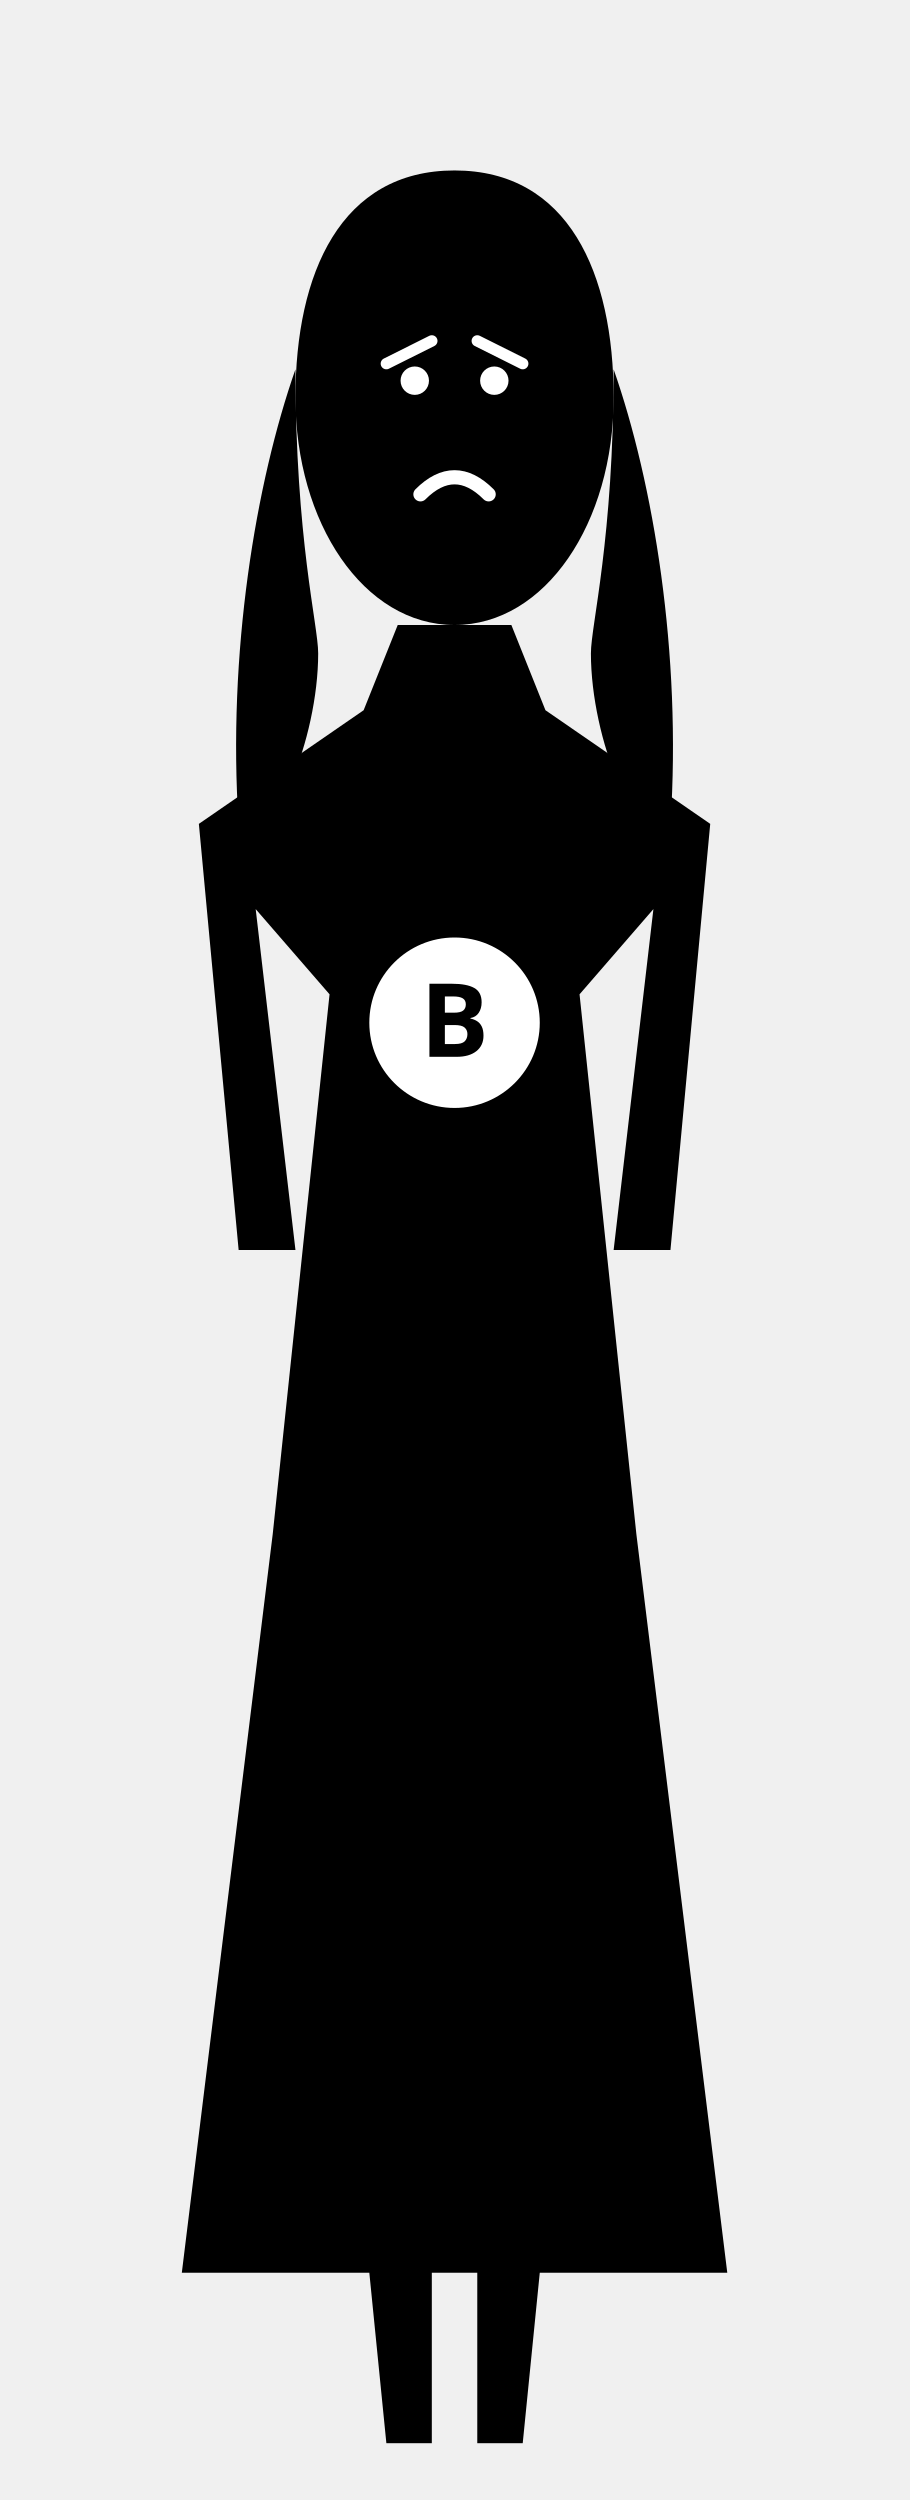
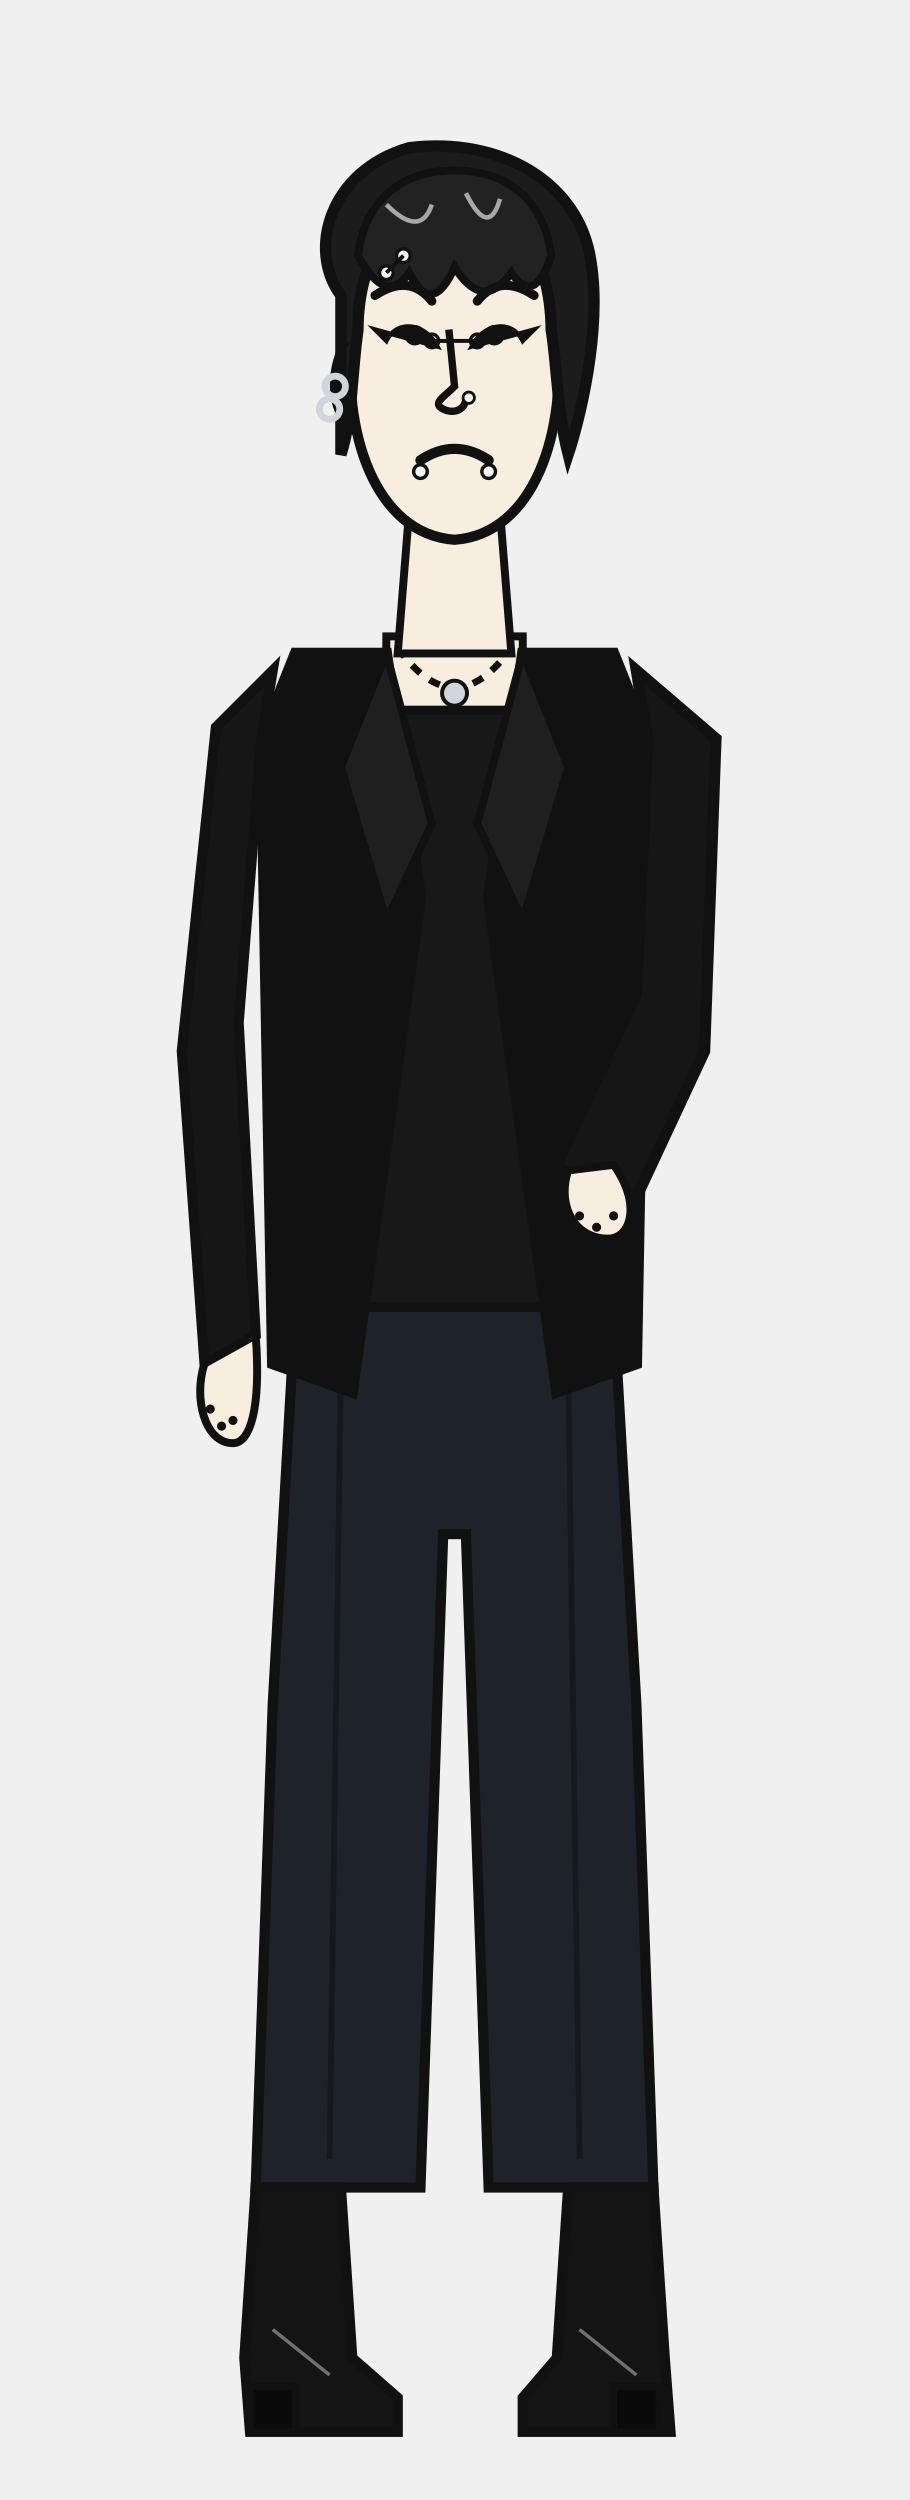
- <svg xmlns="http://www.w3.org/2000/svg" viewBox="0 0 160 440" width="160" height="440">
-   <path d="M80,30 C60,30 52,48 52,70 C52,92 64,110 80,110 C96,110 108,92 108,70 C108,48 100,30 80,30 Z" fill="#000000" />
-   <path d="M52,65 C45,85 40,115 42,145 C48,150 56,130 56,115 C56,110 52,95 52,65 Z" fill="#000000" />
-   <path d="M108,65 C115,85 120,115 118,145 C112,150 104,130 104,115 C104,110 108,95 108,65 Z" fill="#000000" />
-   <path d="M70,110 L90,110 L96,125 L125,145 L118,220 L108,220 L115,160 L102,175 L112,270 L128,400 L95,400 L92,430 L84,430 L84,400 L76,400 L76,430 L68,430 L65,400 L32,400 L48,270 L58,175 L45,160 L52,220 L42,220 L35,145 L64,125 Z" fill="#000000" />
-   <circle cx="80" cy="180" r="16" fill="#ffffff" stroke="#000000" stroke-width="2" />
-   <text x="80" y="186" font-family="sans-serif" font-size="18" font-weight="bold" fill="#000000" text-anchor="middle">B</text>
-   <line x1="68" y1="64" x2="76" y2="60" stroke="#ffffff" stroke-width="2" stroke-linecap="round" />
-   <line x1="92" y1="64" x2="84" y2="60" stroke="#ffffff" stroke-width="2" stroke-linecap="round" />
-   <circle cx="73" cy="67" r="2.5" fill="#ffffff" />
-   <circle cx="87" cy="67" r="2.5" fill="#ffffff" />
-   <path d="M74,87 Q80,81 86,87" fill="none" stroke="#ffffff" stroke-width="2.5" stroke-linecap="round" />
+ <svg xmlns="http://www.w3.org/2000/svg" viewBox="0 0 160 440" width="160" height="440" class="character-billi character-pose-sad">
+   <path class="billi-pants" d="M 52 230 L 108 230 L 112 300 L 115 385 L 86 385 L 82 270 L 78 270 L 74 385 L 45 385 L 48 300 Z" fill="#1e232a" stroke="#111111" stroke-width="1.8" />
+   <line x1="60" y1="240" x2="58" y2="380" stroke="#111111" stroke-width="1.0" opacity="0.6" />
+   <line x1="100" y1="240" x2="102" y2="380" stroke="#111111" stroke-width="1.0" opacity="0.6" />
+   <path class="billi-boot-left" d="M 45 385 L 60 385 L 62 415 L 70 422 L 70 428 L 44 428 L 43 415 Z" fill="#141414" stroke="#111111" stroke-width="1.8" />
+   <rect x="44" y="420" width="8" height="8" fill="#0a0a0a" stroke="#111111" stroke-width="1.2" />
+   <line x1="48" y1="410" x2="58" y2="418" stroke="#ffffff" stroke-width="0.6" opacity="0.4" />
+   <path class="billi-boot-right" d="M 100 385 L 115 385 L 117 415 L 118 428 L 92 428 L 92 422 L 98 415 Z" fill="#141414" stroke="#111111" stroke-width="1.8" />
+   <rect x="108" y="420" width="8" height="8" fill="#0a0a0a" stroke="#111111" stroke-width="1.2" />
+   <line x1="102" y1="410" x2="112" y2="418" stroke="#ffffff" stroke-width="0.6" opacity="0.4" />
+   <path class="billi-skin-chest" d="M 68 112 L 92 112 C 92 125 94 140 80 148 C 66 140 68 125 68 112 Z" fill="#f8eedf" stroke="#111111" stroke-width="1.4" />
+   <g class="billi-tattoo-mariposa" transform="translate(80, 134) scale(0.7)">
+     <ellipse cx="0" cy="0" rx="2" ry="7" fill="#111111" />
+     <circle cx="0" cy="-8" r="1.8" fill="#111111" />
+     <path d="M 0 -9 Q -3 -13 -6 -12 M 0 -9 Q 3 -13 6 -12" fill="none" stroke="#111111" stroke-width="0.8" />
+     <path d="M -2 -4 C -12 -14 -22 -12 -24 -2 C -24 6 -14 8 -2 2 Z" fill="#1c1c1c" stroke="#111111" stroke-width="1.0" />
+     <path d="M 2 -4 C 12 -14 22 -12 24 -2 C 24 6 14 8 2 2 Z" fill="#1c1c1c" stroke="#111111" stroke-width="1.0" />
+     <line x1="-5" y1="-3" x2="-16" y2="-6" stroke="#ffffff" stroke-width="0.5" opacity="0.7" />
+     <line x1="-4" y1="0" x2="-14" y2="2" stroke="#ffffff" stroke-width="0.5" opacity="0.7" />
+     <line x1="5" y1="-3" x2="16" y2="-6" stroke="#ffffff" stroke-width="0.5" opacity="0.7" />
+     <line x1="4" y1="0" x2="14" y2="2" stroke="#ffffff" stroke-width="0.5" opacity="0.7" />
+     <path d="M -2 2 C -10 6 -14 14 -8 18 C -2 18 -1 10 -1 4 Z" fill="#1c1c1c" stroke="#111111" stroke-width="0.9" />
+     <path d="M 2 2 C 10 6 14 14 8 18 C 2 18 1 10 1 4 Z" fill="#1c1c1c" stroke="#111111" stroke-width="0.9" />
+   </g>
+   <path d="M 70 114 Q 80 128 90 114" fill="none" stroke="#111111" stroke-width="1.2" stroke-dasharray="2,2" />
+   <circle cx="80" cy="122" r="2.2" fill="#d1d5db" stroke="#111111" stroke-width="0.7" />
+   <path class="billi-shirt" d="M 64 125 L 96 125 L 98 230 L 62 230 Z" fill="#181818" stroke="#111111" stroke-width="1.6" />
+   <path class="billi-blazer-body" d="M 52 115 L 68 115 L 74 158 L 62 245 L 48 240 L 46 130 Z" fill="#111111" stroke="#111111" stroke-width="2.0" />
+   <path class="billi-blazer-body-right" d="M 108 115 L 92 115 L 86 158 L 98 245 L 112 240 L 114 130 Z" fill="#111111" stroke="#111111" stroke-width="2.0" />
+   <polygon points="68,115 76,145 68,162 60,135" fill="#1f1f1f" stroke="#111111" stroke-width="1.4" />
+   <polygon points="92,115 84,145 92,162 100,135" fill="#1f1f1f" stroke="#111111" stroke-width="1.4" />
+   <path class="billi-arm-left" d="M 48 118 L 38 128 L 32 185 L 36 240 L 45 235 L 42 180 L 46 130 Z" fill="#161616" stroke="#111111" stroke-width="1.8" />
+   <path class="billi-hand-left" d="M 36 240 C 34 246 36 254 41 254 C 44 254 46 248 45 235 Z" fill="#f8eedf" stroke="#111111" stroke-width="1.4" />
+   <circle cx="37" cy="248" r="0.8" fill="#111111" />
+   <circle cx="39" cy="251" r="0.8" fill="#111111" />
+   <circle cx="41" cy="250" r="0.8" fill="#111111" />
+   <path class="billi-arm-right" d="M 112 118 L 126 130 L 124 185 L 110 215 L 98 205 L 112 175 L 114 130 Z" fill="#161616" stroke="#111111" stroke-width="2.0" />
+   <path class="billi-hand-right" d="M 100 206 C 98 212 101 218 107 218 C 111 218 113 212 108 205 Z" fill="#f8eedf" stroke="#111111" stroke-width="1.4" />
+   <circle cx="102" cy="214" r="0.8" fill="#111111" />
+   <circle cx="105" cy="216" r="0.8" fill="#111111" />
+   <circle cx="108" cy="214" r="0.8" fill="#111111" />
+   <path class="billi-neck" d="M 72 90 L 88 90 L 90 115 L 70 115 Z" fill="#f8eedf" stroke="#111111" stroke-width="1.4" />
+   <path class="billi-face" d="M 62 58 C 60 76 66 94 80 95 C 94 94 100 76 98 58 C 98 42 90 35 80 35 C 70 35 62 42 62 58 Z" fill="#f8eedf" stroke="#111111" stroke-width="1.8" />
+   <path class="billi-hair-back" d="M 60 52 C 54 44 58 30 72 26 C 88 24 102 32 104 46 C 106 58 102 74 100 80 C 98 72 98 64 97 58 C 97 45 90 34 80 34 C 70 34 63 45 63 58 C 62 65 62 74 60 80 Z" fill="#1c1c1c" stroke="#111111" stroke-width="2.0" />
+   <path class="billi-hair-bangs" d="M 63 45 Q 68 54 72 48 Q 76 56 80 47 Q 85 55 90 48 Q 94 54 97 45 C 96 36 90 30 80 30 C 70 30 64 36 63 45 Z" fill="#222222" stroke="#111111" stroke-width="1.4" />
+   <path d="M 68 36 Q 74 42 76 36 M 82 34 Q 86 42 88 35" fill="none" stroke="#ffffff" stroke-width="0.8" opacity="0.6" />
+   <path d="M 61 60 C 58 64 58 72 61 74" fill="none" stroke="#111111" stroke-width="1.4" />
+   <circle cx="59" cy="68" r="1.8" fill="none" stroke="#d1d5db" stroke-width="1.2" />
+   <circle cx="58" cy="72" r="1.8" fill="none" stroke="#d1d5db" stroke-width="1.2" />
+   <circle class="piercing-eyebrow" cx="68" cy="48" r="1.2" fill="#f3f4f6" stroke="#111111" stroke-width="0.6" />
+   <circle class="piercing-eyebrow" cx="71" cy="45" r="1.2" fill="#f3f4f6" stroke="#111111" stroke-width="0.6" />
+   <line x1="68" y1="48" x2="71" y2="45" stroke="#111111" stroke-width="0.7" />
+   <circle class="piercing-bridge" cx="76" cy="60" r="1.2" fill="#f3f4f6" stroke="#111111" stroke-width="0.6" />
+   <circle class="piercing-bridge" cx="84" cy="60" r="1.2" fill="#f3f4f6" stroke="#111111" stroke-width="0.6" />
+   <line x1="76" y1="60" x2="84" y2="60" stroke="#111111" stroke-width="0.7" />
+   <path d="M 79 58 L 80 68 C 78 70 76 71 78 72 C 80 73 82 72 82 70" fill="none" stroke="#111111" stroke-width="1.3" />
+   <circle class="piercing-nostril" cx="82.5" cy="70" r="1.0" fill="#f3f4f6" stroke="#111111" stroke-width="0.5" />
+   <path d="M 66 52 Q 72 48 76 53" fill="none" stroke="#111111" stroke-width="1.6" stroke-linecap="round" />
+   <path d="M 84 53 Q 88 48 94 52" fill="none" stroke="#111111" stroke-width="1.6" stroke-linecap="round" />
+   <path class="eyeliner-left" d="M 68 60 C 70 56 75 57 77 61 L 66 58 Z" fill="#111111" stroke="#111111" stroke-width="0.8" />
+   <circle cx="73" cy="59" r="1.8" fill="#111111" />
+   <path class="eyeliner-right" d="M 83 61 C 85 57 90 56 92 60 L 94 58 Z" fill="#111111" stroke="#111111" stroke-width="0.8" />
+   <circle cx="87" cy="59" r="1.8" fill="#111111" />
+   <path d="M 74 81 Q 80 77 86 81" fill="none" stroke="#111111" stroke-width="1.8" stroke-linecap="round" />
+   <circle class="piercing-lip" cx="74" cy="83" r="1.2" fill="#f3f4f6" stroke="#111111" stroke-width="0.6" />
+   <circle class="piercing-lip" cx="86" cy="83" r="1.2" fill="#f3f4f6" stroke="#111111" stroke-width="0.6" />
</svg>
